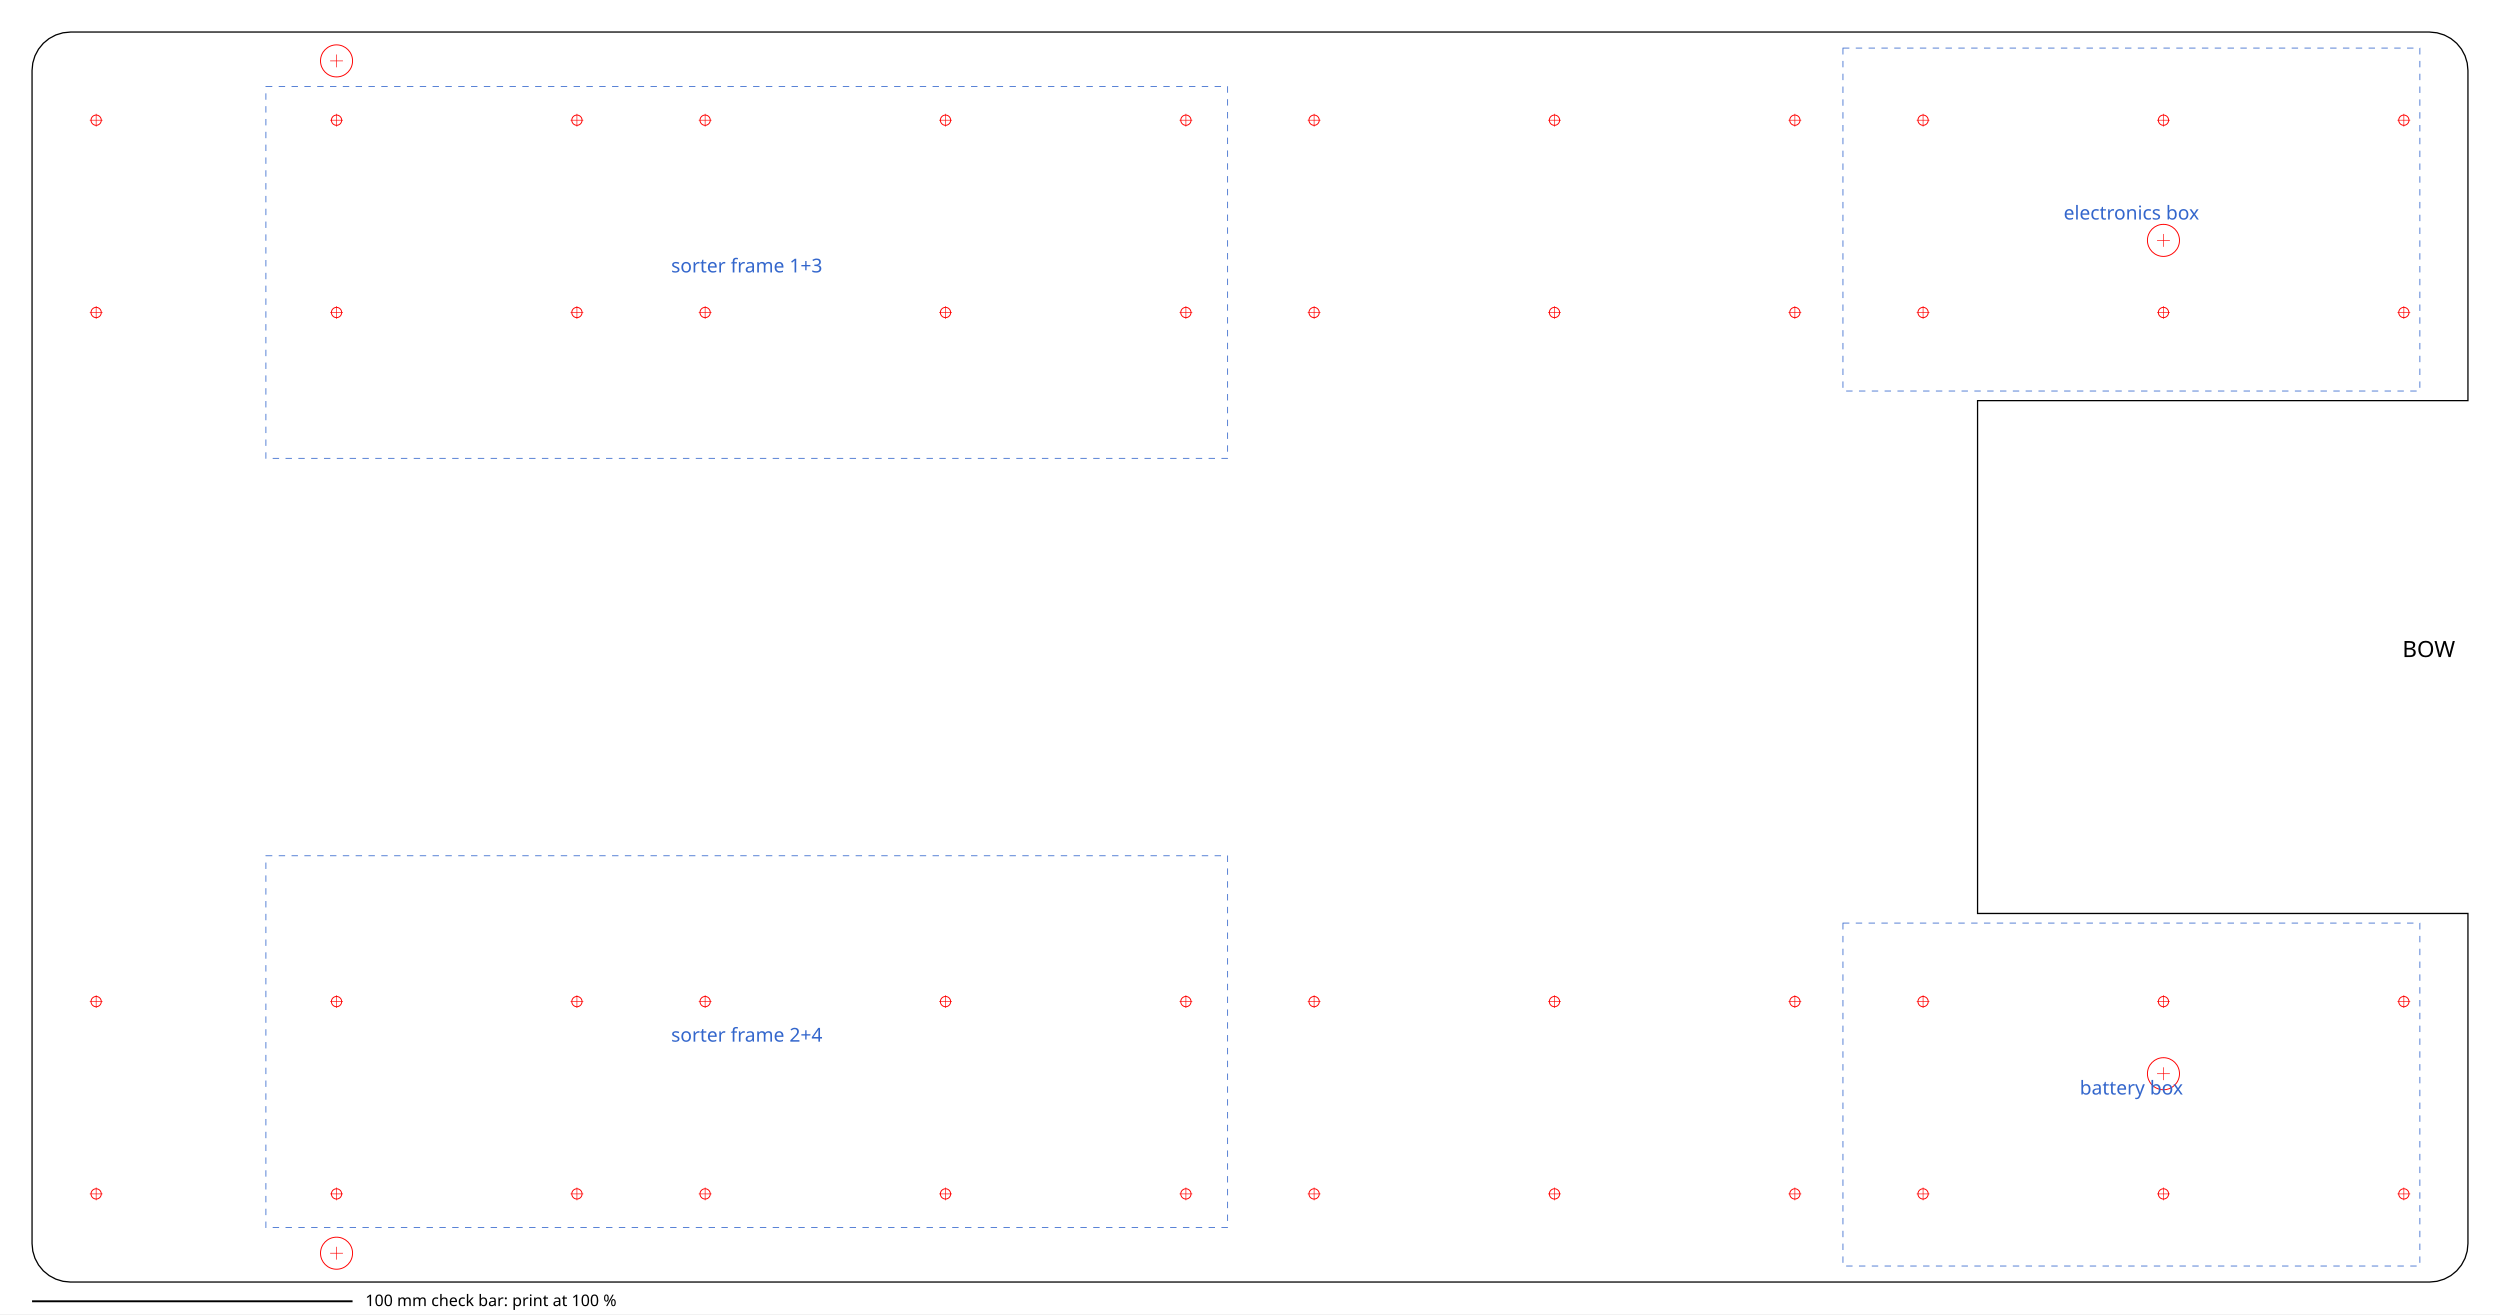
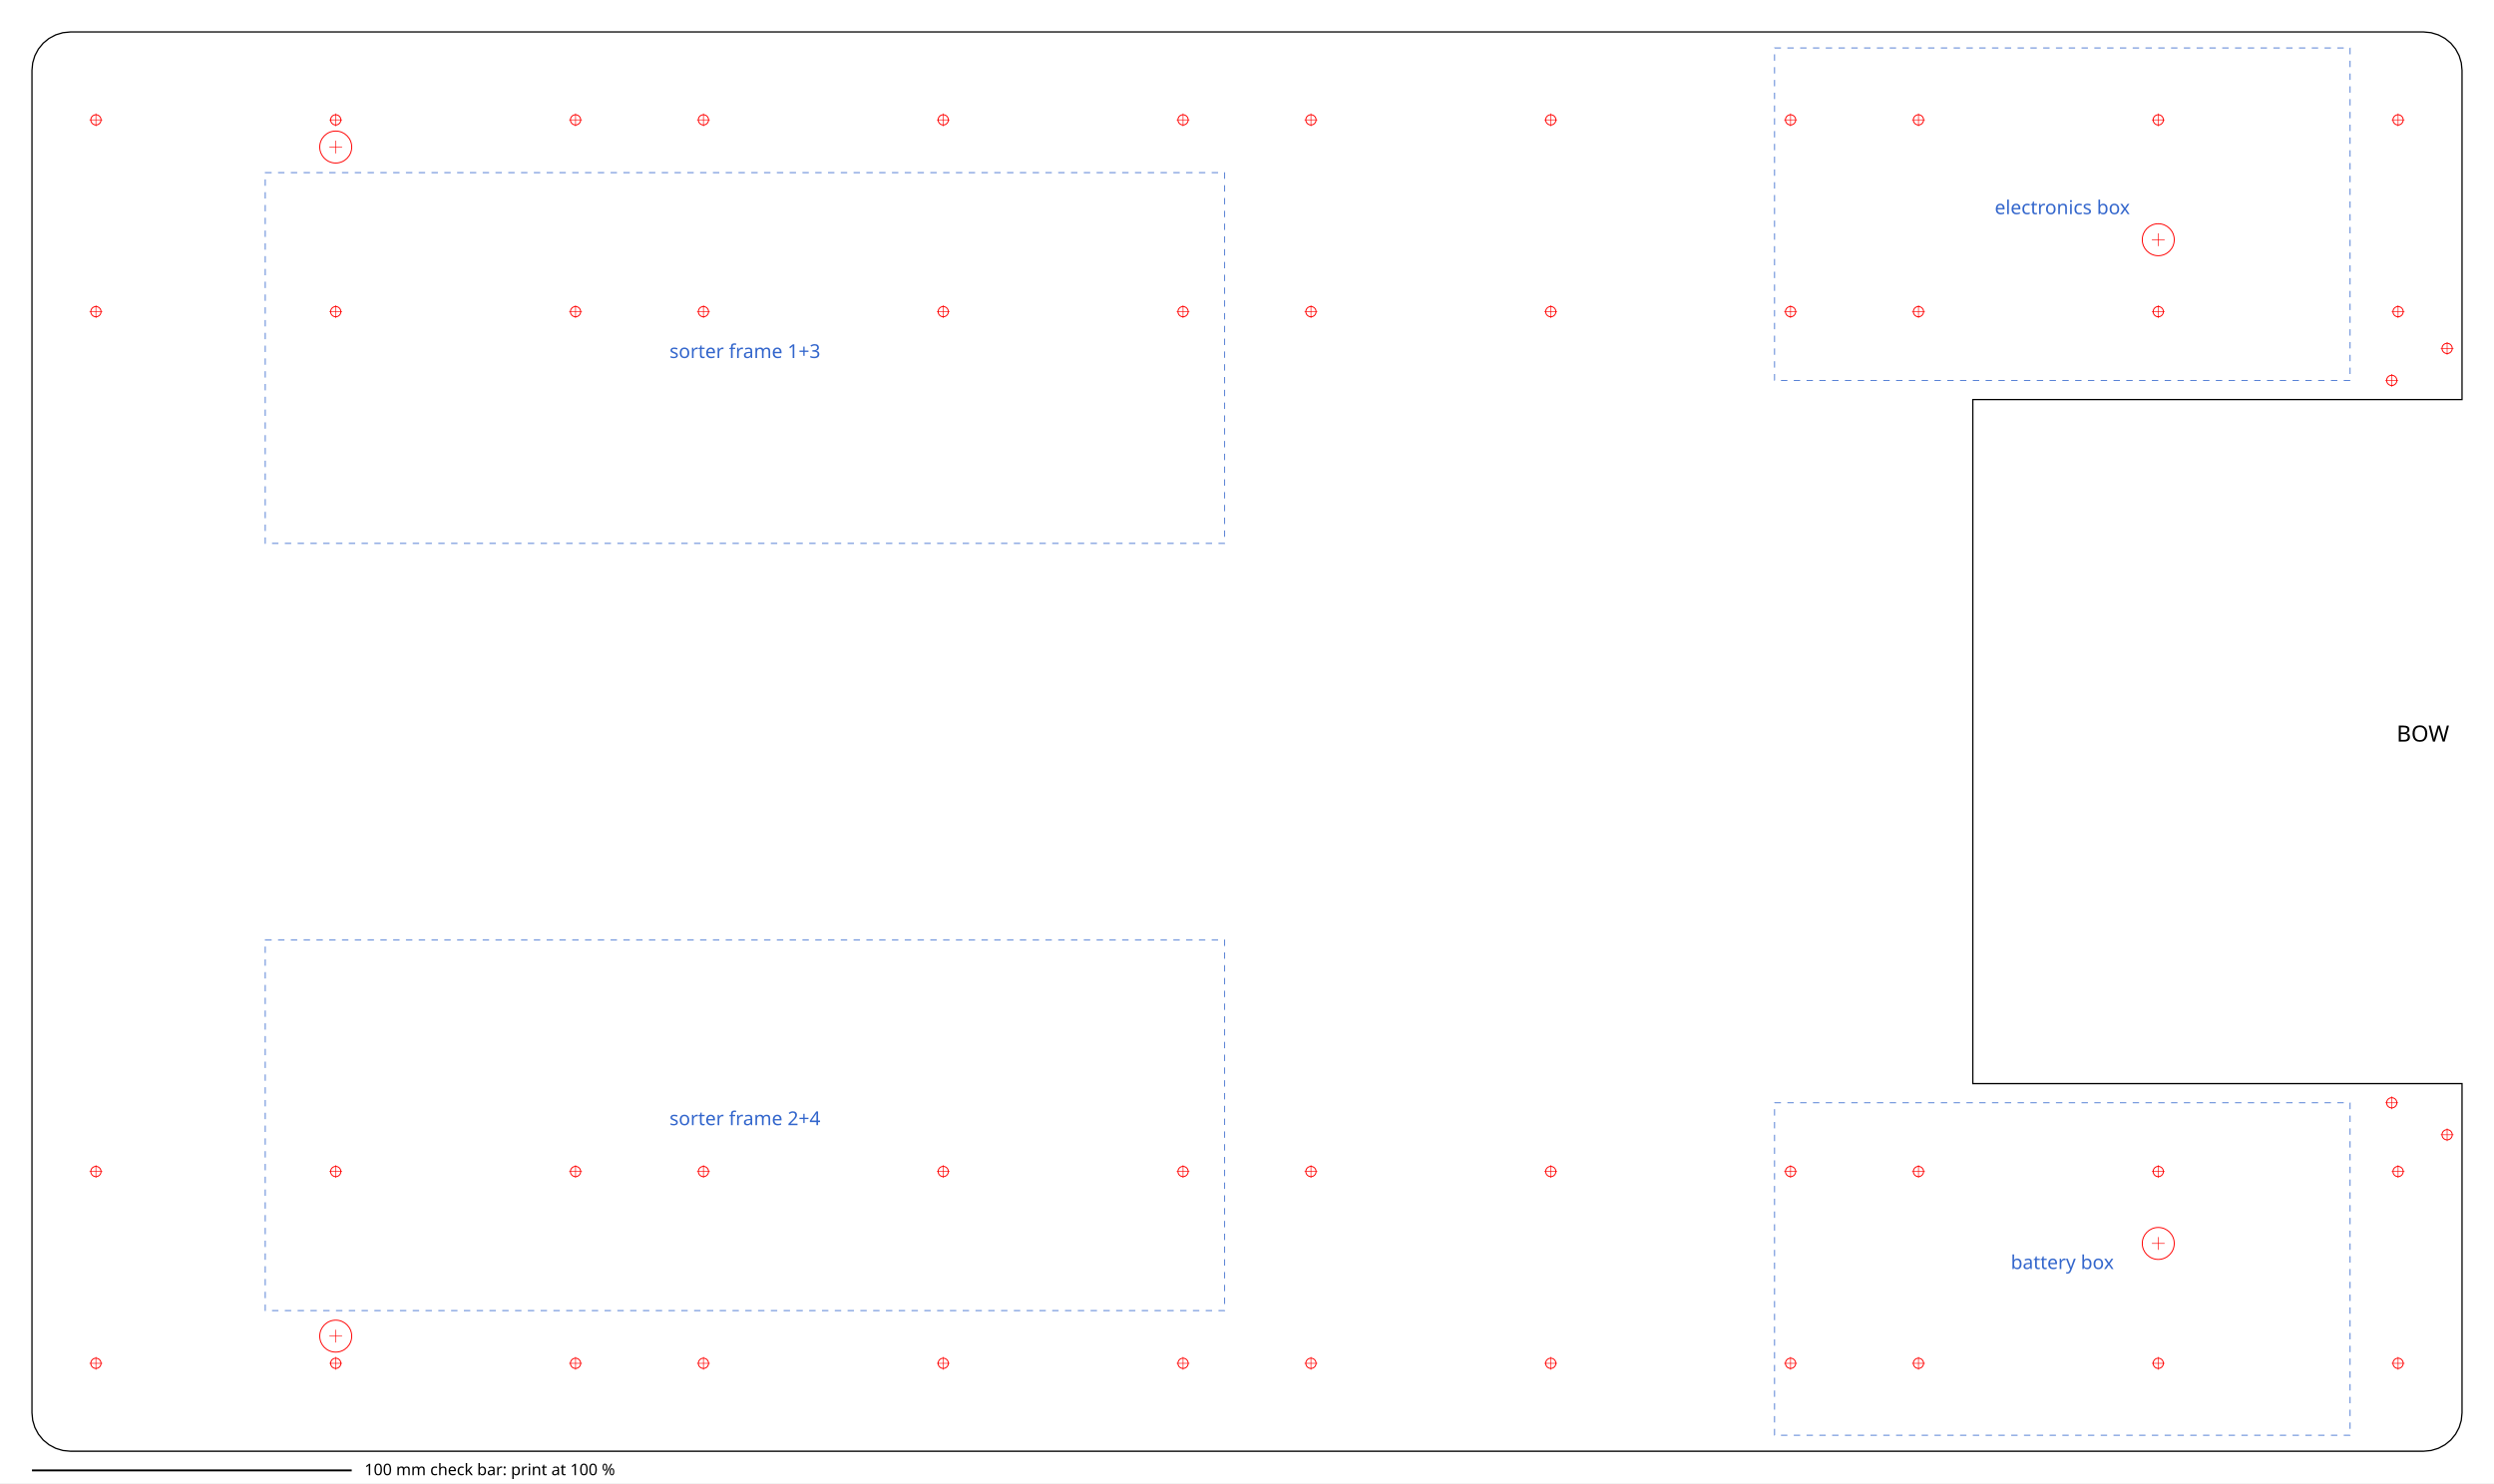
- <svg xmlns="http://www.w3.org/2000/svg" width="780.0mm" height="410.0mm" viewBox="0 0 780.0 410.0">
+ <svg xmlns="http://www.w3.org/2000/svg" width="780.0mm" height="464.0mm" viewBox="0 0 780.0 464.0">
  <rect width="100%" height="100%" fill="white" />
-   <path d="M 10.00,388.00 L 10.23,390.34 L 10.91,392.59 L 12.02,394.67 L 13.51,396.49 L 15.33,397.98 L 17.41,399.09 L 19.66,399.77 L 22.00,400.00 L 758.00,400.00 L 760.34,399.77 L 762.59,399.09 L 764.67,397.98 L 766.49,396.49 L 767.98,394.67 L 769.09,392.59 L 769.77,390.34 L 770.00,388.00 L 770.00,285.00 L 617.00,285.00 L 617.00,125.00 L 770.00,125.00 L 770.00,22.00 L 769.77,19.66 L 769.09,17.41 L 767.98,15.33 L 766.49,13.51 L 764.67,12.02 L 762.59,10.91 L 760.34,10.23 L 758.00,10.00 L 22.00,10.00 L 19.66,10.23 L 17.41,10.91 L 15.33,12.02 L 13.51,13.51 L 12.02,15.33 L 10.91,17.41 L 10.23,19.66 L 10.00,22.00 Z" fill="none" stroke="black" stroke-width="0.4" />
-   <circle cx="30.00" cy="312.50" r="1.6" fill="none" stroke="red" stroke-width="0.3" />
-   <path d="M 28.0 312.5 H 32.0 M 30.0 310.5 V 314.5" stroke="red" stroke-width="0.2" />
-   <circle cx="30.00" cy="372.50" r="1.6" fill="none" stroke="red" stroke-width="0.3" />
-   <path d="M 28.0 372.5 H 32.0 M 30.0 370.5 V 374.5" stroke="red" stroke-width="0.2" />
+   <path d="M 10.00,442.00 L 10.23,444.34 L 10.91,446.59 L 12.02,448.67 L 13.51,450.49 L 15.33,451.98 L 17.41,453.09 L 19.66,453.77 L 22.00,454.00 L 758.00,454.00 L 760.34,453.77 L 762.59,453.09 L 764.67,451.98 L 766.49,450.49 L 767.98,448.67 L 769.09,446.59 L 769.77,444.34 L 770.00,442.00 L 770.00,339.00 L 617.00,339.00 L 617.00,125.00 L 770.00,125.00 L 770.00,22.00 L 769.77,19.66 L 769.09,17.41 L 767.98,15.33 L 766.49,13.51 L 764.67,12.02 L 762.59,10.91 L 760.34,10.23 L 758.00,10.00 L 22.00,10.00 L 19.66,10.23 L 17.41,10.91 L 15.33,12.02 L 13.51,13.51 L 12.02,15.33 L 10.91,17.41 L 10.23,19.66 L 10.00,22.00 Z" fill="none" stroke="black" stroke-width="0.4" />
+   <circle cx="30.00" cy="366.50" r="1.6" fill="none" stroke="red" stroke-width="0.3" />
+   <path d="M 28.0 366.5 H 32.0 M 30.0 364.5 V 368.5" stroke="red" stroke-width="0.2" />
+   <circle cx="30.00" cy="426.50" r="1.6" fill="none" stroke="red" stroke-width="0.3" />
+   <path d="M 28.0 426.5 H 32.0 M 30.0 424.5 V 428.5" stroke="red" stroke-width="0.2" />
  <circle cx="30.00" cy="97.50" r="1.6" fill="none" stroke="red" stroke-width="0.3" />
  <path d="M 28.0 97.5 H 32.0 M 30.0 95.5 V 99.5" stroke="red" stroke-width="0.2" />
  <circle cx="30.00" cy="37.50" r="1.6" fill="none" stroke="red" stroke-width="0.3" />
  <path d="M 28.0 37.5 H 32.0 M 30.0 35.5 V 39.5" stroke="red" stroke-width="0.2" />
-   <circle cx="180.00" cy="312.50" r="1.6" fill="none" stroke="red" stroke-width="0.3" />
-   <path d="M 178.0 312.5 H 182.0 M 180.0 310.5 V 314.5" stroke="red" stroke-width="0.2" />
-   <circle cx="180.00" cy="372.50" r="1.6" fill="none" stroke="red" stroke-width="0.3" />
-   <path d="M 178.0 372.5 H 182.0 M 180.0 370.5 V 374.5" stroke="red" stroke-width="0.2" />
+   <circle cx="180.00" cy="366.50" r="1.6" fill="none" stroke="red" stroke-width="0.3" />
+   <path d="M 178.0 366.5 H 182.0 M 180.0 364.5 V 368.5" stroke="red" stroke-width="0.2" />
+   <circle cx="180.00" cy="426.50" r="1.6" fill="none" stroke="red" stroke-width="0.3" />
+   <path d="M 178.0 426.5 H 182.0 M 180.0 424.5 V 428.5" stroke="red" stroke-width="0.2" />
  <circle cx="180.00" cy="97.50" r="1.6" fill="none" stroke="red" stroke-width="0.3" />
  <path d="M 178.0 97.5 H 182.0 M 180.0 95.5 V 99.5" stroke="red" stroke-width="0.2" />
  <circle cx="180.00" cy="37.50" r="1.6" fill="none" stroke="red" stroke-width="0.3" />
  <path d="M 178.0 37.5 H 182.0 M 180.0 35.5 V 39.5" stroke="red" stroke-width="0.2" />
-   <circle cx="105.00" cy="312.50" r="1.6" fill="none" stroke="red" stroke-width="0.3" />
-   <path d="M 103.0 312.5 H 107.0 M 105.0 310.5 V 314.5" stroke="red" stroke-width="0.2" />
-   <circle cx="105.00" cy="372.50" r="1.6" fill="none" stroke="red" stroke-width="0.3" />
-   <path d="M 103.0 372.5 H 107.0 M 105.0 370.5 V 374.5" stroke="red" stroke-width="0.2" />
+   <circle cx="105.00" cy="366.50" r="1.6" fill="none" stroke="red" stroke-width="0.3" />
+   <path d="M 103.0 366.5 H 107.0 M 105.0 364.5 V 368.5" stroke="red" stroke-width="0.2" />
+   <circle cx="105.00" cy="426.50" r="1.6" fill="none" stroke="red" stroke-width="0.3" />
+   <path d="M 103.0 426.5 H 107.0 M 105.0 424.5 V 428.5" stroke="red" stroke-width="0.2" />
  <circle cx="105.00" cy="97.50" r="1.6" fill="none" stroke="red" stroke-width="0.3" />
  <path d="M 103.0 97.5 H 107.0 M 105.0 95.5 V 99.5" stroke="red" stroke-width="0.2" />
  <circle cx="105.00" cy="37.50" r="1.6" fill="none" stroke="red" stroke-width="0.3" />
  <path d="M 103.0 37.5 H 107.0 M 105.0 35.5 V 39.5" stroke="red" stroke-width="0.2" />
-   <circle cx="220.00" cy="312.50" r="1.6" fill="none" stroke="red" stroke-width="0.3" />
-   <path d="M 218.0 312.5 H 222.0 M 220.0 310.5 V 314.5" stroke="red" stroke-width="0.2" />
-   <circle cx="220.00" cy="372.50" r="1.6" fill="none" stroke="red" stroke-width="0.3" />
-   <path d="M 218.0 372.5 H 222.0 M 220.0 370.5 V 374.5" stroke="red" stroke-width="0.2" />
+   <circle cx="220.00" cy="366.50" r="1.6" fill="none" stroke="red" stroke-width="0.3" />
+   <path d="M 218.0 366.5 H 222.0 M 220.0 364.5 V 368.5" stroke="red" stroke-width="0.2" />
+   <circle cx="220.00" cy="426.50" r="1.6" fill="none" stroke="red" stroke-width="0.3" />
+   <path d="M 218.0 426.5 H 222.0 M 220.0 424.5 V 428.5" stroke="red" stroke-width="0.2" />
  <circle cx="220.00" cy="97.50" r="1.6" fill="none" stroke="red" stroke-width="0.3" />
  <path d="M 218.0 97.5 H 222.0 M 220.0 95.5 V 99.5" stroke="red" stroke-width="0.2" />
  <circle cx="220.00" cy="37.50" r="1.6" fill="none" stroke="red" stroke-width="0.3" />
  <path d="M 218.0 37.5 H 222.0 M 220.0 35.5 V 39.5" stroke="red" stroke-width="0.2" />
-   <circle cx="370.00" cy="312.50" r="1.6" fill="none" stroke="red" stroke-width="0.3" />
-   <path d="M 368.0 312.5 H 372.0 M 370.0 310.5 V 314.5" stroke="red" stroke-width="0.2" />
-   <circle cx="370.00" cy="372.50" r="1.6" fill="none" stroke="red" stroke-width="0.3" />
-   <path d="M 368.0 372.5 H 372.0 M 370.0 370.5 V 374.5" stroke="red" stroke-width="0.2" />
+   <circle cx="370.00" cy="366.50" r="1.6" fill="none" stroke="red" stroke-width="0.3" />
+   <path d="M 368.0 366.5 H 372.0 M 370.0 364.5 V 368.5" stroke="red" stroke-width="0.2" />
+   <circle cx="370.00" cy="426.50" r="1.6" fill="none" stroke="red" stroke-width="0.3" />
+   <path d="M 368.0 426.5 H 372.0 M 370.0 424.5 V 428.5" stroke="red" stroke-width="0.2" />
  <circle cx="370.00" cy="97.50" r="1.6" fill="none" stroke="red" stroke-width="0.3" />
  <path d="M 368.0 97.5 H 372.0 M 370.0 95.5 V 99.5" stroke="red" stroke-width="0.2" />
  <circle cx="370.00" cy="37.50" r="1.6" fill="none" stroke="red" stroke-width="0.3" />
  <path d="M 368.0 37.5 H 372.0 M 370.0 35.5 V 39.5" stroke="red" stroke-width="0.2" />
-   <circle cx="295.00" cy="312.50" r="1.6" fill="none" stroke="red" stroke-width="0.3" />
-   <path d="M 293.0 312.5 H 297.0 M 295.0 310.5 V 314.5" stroke="red" stroke-width="0.2" />
-   <circle cx="295.00" cy="372.50" r="1.6" fill="none" stroke="red" stroke-width="0.3" />
-   <path d="M 293.0 372.5 H 297.0 M 295.0 370.5 V 374.5" stroke="red" stroke-width="0.2" />
+   <circle cx="295.00" cy="366.50" r="1.6" fill="none" stroke="red" stroke-width="0.3" />
+   <path d="M 293.0 366.5 H 297.0 M 295.0 364.5 V 368.5" stroke="red" stroke-width="0.2" />
+   <circle cx="295.00" cy="426.50" r="1.6" fill="none" stroke="red" stroke-width="0.3" />
+   <path d="M 293.0 426.5 H 297.0 M 295.0 424.5 V 428.5" stroke="red" stroke-width="0.2" />
  <circle cx="295.00" cy="97.50" r="1.6" fill="none" stroke="red" stroke-width="0.3" />
  <path d="M 293.0 97.5 H 297.0 M 295.0 95.5 V 99.5" stroke="red" stroke-width="0.2" />
  <circle cx="295.00" cy="37.50" r="1.6" fill="none" stroke="red" stroke-width="0.3" />
  <path d="M 293.0 37.5 H 297.0 M 295.0 35.5 V 39.5" stroke="red" stroke-width="0.2" />
-   <circle cx="410.00" cy="312.50" r="1.6" fill="none" stroke="red" stroke-width="0.3" />
-   <path d="M 408.0 312.5 H 412.0 M 410.0 310.5 V 314.5" stroke="red" stroke-width="0.2" />
-   <circle cx="410.00" cy="372.50" r="1.6" fill="none" stroke="red" stroke-width="0.3" />
-   <path d="M 408.0 372.5 H 412.0 M 410.0 370.5 V 374.5" stroke="red" stroke-width="0.2" />
+   <circle cx="410.00" cy="366.50" r="1.6" fill="none" stroke="red" stroke-width="0.3" />
+   <path d="M 408.0 366.5 H 412.0 M 410.0 364.5 V 368.5" stroke="red" stroke-width="0.2" />
+   <circle cx="410.00" cy="426.50" r="1.6" fill="none" stroke="red" stroke-width="0.3" />
+   <path d="M 408.0 426.5 H 412.0 M 410.0 424.5 V 428.5" stroke="red" stroke-width="0.2" />
  <circle cx="410.00" cy="97.50" r="1.6" fill="none" stroke="red" stroke-width="0.3" />
  <path d="M 408.0 97.5 H 412.0 M 410.0 95.5 V 99.5" stroke="red" stroke-width="0.2" />
  <circle cx="410.00" cy="37.50" r="1.6" fill="none" stroke="red" stroke-width="0.3" />
  <path d="M 408.0 37.5 H 412.0 M 410.0 35.5 V 39.5" stroke="red" stroke-width="0.2" />
-   <circle cx="560.00" cy="312.50" r="1.6" fill="none" stroke="red" stroke-width="0.3" />
-   <path d="M 558.0 312.5 H 562.0 M 560.0 310.5 V 314.5" stroke="red" stroke-width="0.2" />
-   <circle cx="560.00" cy="372.50" r="1.6" fill="none" stroke="red" stroke-width="0.3" />
-   <path d="M 558.0 372.5 H 562.0 M 560.0 370.5 V 374.5" stroke="red" stroke-width="0.2" />
+   <circle cx="560.00" cy="366.50" r="1.6" fill="none" stroke="red" stroke-width="0.3" />
+   <path d="M 558.0 366.5 H 562.0 M 560.0 364.5 V 368.5" stroke="red" stroke-width="0.2" />
+   <circle cx="560.00" cy="426.50" r="1.6" fill="none" stroke="red" stroke-width="0.3" />
+   <path d="M 558.0 426.5 H 562.0 M 560.0 424.5 V 428.5" stroke="red" stroke-width="0.2" />
  <circle cx="560.00" cy="97.50" r="1.6" fill="none" stroke="red" stroke-width="0.3" />
  <path d="M 558.0 97.5 H 562.0 M 560.0 95.5 V 99.5" stroke="red" stroke-width="0.2" />
  <circle cx="560.00" cy="37.50" r="1.6" fill="none" stroke="red" stroke-width="0.3" />
  <path d="M 558.0 37.5 H 562.0 M 560.0 35.5 V 39.5" stroke="red" stroke-width="0.2" />
-   <circle cx="485.00" cy="312.50" r="1.6" fill="none" stroke="red" stroke-width="0.3" />
-   <path d="M 483.0 312.5 H 487.0 M 485.0 310.5 V 314.5" stroke="red" stroke-width="0.2" />
-   <circle cx="485.00" cy="372.50" r="1.6" fill="none" stroke="red" stroke-width="0.3" />
-   <path d="M 483.0 372.5 H 487.0 M 485.0 370.5 V 374.5" stroke="red" stroke-width="0.2" />
+   <circle cx="485.00" cy="366.50" r="1.6" fill="none" stroke="red" stroke-width="0.3" />
+   <path d="M 483.0 366.5 H 487.0 M 485.0 364.5 V 368.5" stroke="red" stroke-width="0.2" />
+   <circle cx="485.00" cy="426.50" r="1.6" fill="none" stroke="red" stroke-width="0.3" />
+   <path d="M 483.0 426.5 H 487.0 M 485.0 424.5 V 428.5" stroke="red" stroke-width="0.2" />
  <circle cx="485.00" cy="97.50" r="1.6" fill="none" stroke="red" stroke-width="0.3" />
  <path d="M 483.0 97.5 H 487.0 M 485.0 95.5 V 99.5" stroke="red" stroke-width="0.2" />
  <circle cx="485.00" cy="37.50" r="1.6" fill="none" stroke="red" stroke-width="0.3" />
  <path d="M 483.0 37.5 H 487.0 M 485.0 35.5 V 39.5" stroke="red" stroke-width="0.2" />
-   <circle cx="600.00" cy="312.50" r="1.6" fill="none" stroke="red" stroke-width="0.3" />
-   <path d="M 598.0 312.5 H 602.0 M 600.0 310.5 V 314.5" stroke="red" stroke-width="0.2" />
-   <circle cx="600.00" cy="372.50" r="1.6" fill="none" stroke="red" stroke-width="0.3" />
-   <path d="M 598.0 372.5 H 602.0 M 600.0 370.5 V 374.5" stroke="red" stroke-width="0.2" />
+   <circle cx="600.00" cy="366.50" r="1.6" fill="none" stroke="red" stroke-width="0.3" />
+   <path d="M 598.0 366.5 H 602.0 M 600.0 364.5 V 368.5" stroke="red" stroke-width="0.2" />
+   <circle cx="600.00" cy="426.50" r="1.6" fill="none" stroke="red" stroke-width="0.3" />
+   <path d="M 598.0 426.5 H 602.0 M 600.0 424.5 V 428.5" stroke="red" stroke-width="0.2" />
  <circle cx="600.00" cy="97.50" r="1.6" fill="none" stroke="red" stroke-width="0.3" />
  <path d="M 598.0 97.5 H 602.0 M 600.0 95.5 V 99.5" stroke="red" stroke-width="0.2" />
  <circle cx="600.00" cy="37.50" r="1.6" fill="none" stroke="red" stroke-width="0.3" />
  <path d="M 598.0 37.5 H 602.0 M 600.0 35.5 V 39.5" stroke="red" stroke-width="0.2" />
-   <circle cx="750.00" cy="312.50" r="1.6" fill="none" stroke="red" stroke-width="0.3" />
-   <path d="M 748.0 312.5 H 752.0 M 750.0 310.5 V 314.5" stroke="red" stroke-width="0.2" />
-   <circle cx="750.00" cy="372.50" r="1.6" fill="none" stroke="red" stroke-width="0.3" />
-   <path d="M 748.0 372.5 H 752.0 M 750.0 370.5 V 374.5" stroke="red" stroke-width="0.2" />
+   <circle cx="750.00" cy="366.50" r="1.6" fill="none" stroke="red" stroke-width="0.3" />
+   <path d="M 748.0 366.5 H 752.0 M 750.0 364.5 V 368.5" stroke="red" stroke-width="0.2" />
+   <circle cx="750.00" cy="426.50" r="1.6" fill="none" stroke="red" stroke-width="0.3" />
+   <path d="M 748.0 426.5 H 752.0 M 750.0 424.5 V 428.5" stroke="red" stroke-width="0.2" />
  <circle cx="750.00" cy="97.50" r="1.6" fill="none" stroke="red" stroke-width="0.3" />
  <path d="M 748.0 97.5 H 752.0 M 750.0 95.5 V 99.5" stroke="red" stroke-width="0.2" />
  <circle cx="750.00" cy="37.50" r="1.6" fill="none" stroke="red" stroke-width="0.3" />
  <path d="M 748.0 37.5 H 752.0 M 750.0 35.5 V 39.5" stroke="red" stroke-width="0.2" />
-   <circle cx="675.00" cy="312.50" r="1.6" fill="none" stroke="red" stroke-width="0.3" />
-   <path d="M 673.0 312.5 H 677.0 M 675.0 310.5 V 314.5" stroke="red" stroke-width="0.2" />
-   <circle cx="675.00" cy="372.50" r="1.6" fill="none" stroke="red" stroke-width="0.3" />
-   <path d="M 673.0 372.5 H 677.0 M 675.0 370.5 V 374.5" stroke="red" stroke-width="0.2" />
+   <circle cx="675.00" cy="366.50" r="1.6" fill="none" stroke="red" stroke-width="0.3" />
+   <path d="M 673.0 366.5 H 677.0 M 675.0 364.5 V 368.5" stroke="red" stroke-width="0.2" />
+   <circle cx="675.00" cy="426.50" r="1.6" fill="none" stroke="red" stroke-width="0.3" />
+   <path d="M 673.0 426.5 H 677.0 M 675.0 424.5 V 428.5" stroke="red" stroke-width="0.2" />
  <circle cx="675.00" cy="97.50" r="1.6" fill="none" stroke="red" stroke-width="0.3" />
  <path d="M 673.0 97.5 H 677.0 M 675.0 95.5 V 99.5" stroke="red" stroke-width="0.2" />
  <circle cx="675.00" cy="37.50" r="1.6" fill="none" stroke="red" stroke-width="0.3" />
  <path d="M 673.0 37.5 H 677.0 M 675.0 35.5 V 39.5" stroke="red" stroke-width="0.2" />
-   <circle cx="675.00" cy="335.00" r="5.0" fill="none" stroke="red" stroke-width="0.3" />
-   <path d="M 673.0 335.0 H 677.0 M 675.0 333.0 V 337.0" stroke="red" stroke-width="0.2" />
-   <circle cx="105.00" cy="391.00" r="5.0" fill="none" stroke="red" stroke-width="0.3" />
-   <path d="M 103.0 391.0 H 107.0 M 105.0 389.0 V 393.0" stroke="red" stroke-width="0.2" />
+   <circle cx="675.00" cy="389.00" r="5.0" fill="none" stroke="red" stroke-width="0.3" />
+   <path d="M 673.0 389.0 H 677.0 M 675.0 387.0 V 391.0" stroke="red" stroke-width="0.2" />
+   <circle cx="105.00" cy="418.00" r="5.0" fill="none" stroke="red" stroke-width="0.3" />
+   <path d="M 103.0 418.0 H 107.0 M 105.0 416.0 V 420.0" stroke="red" stroke-width="0.2" />
  <circle cx="675.00" cy="75.00" r="5.0" fill="none" stroke="red" stroke-width="0.3" />
  <path d="M 673.0 75.0 H 677.0 M 675.0 73.0 V 77.0" stroke="red" stroke-width="0.2" />
-   <circle cx="105.00" cy="19.00" r="5.0" fill="none" stroke="red" stroke-width="0.3" />
-   <path d="M 103.0 19.0 H 107.0 M 105.0 17.0 V 21.0" stroke="red" stroke-width="0.2" />
-   <rect x="575.00" y="15.00" width="180.00" height="107.00" fill="none" stroke="#3366cc" stroke-width="0.25" stroke-dasharray="2 2" />
-   <text x="665.00" y="68.50" font-size="6" text-anchor="middle" fill="#3366cc" font-family="sans-serif">electronics box</text>
-   <rect x="575.00" y="288.00" width="180.00" height="107.00" fill="none" stroke="#3366cc" stroke-width="0.25" stroke-dasharray="2 2" />
-   <text x="665.00" y="341.50" font-size="6" text-anchor="middle" fill="#3366cc" font-family="sans-serif">battery box</text>
-   <rect x="82.96" y="27.00" width="300.06" height="116.00" fill="none" stroke="#3366cc" stroke-width="0.25" stroke-dasharray="2 2" />
-   <text x="232.99" y="85.00" font-size="6" text-anchor="middle" fill="#3366cc" font-family="sans-serif">sorter frame 1+3</text>
-   <rect x="82.96" y="267.00" width="300.06" height="116.00" fill="none" stroke="#3366cc" stroke-width="0.25" stroke-dasharray="2 2" />
-   <text x="232.99" y="325.00" font-size="6" text-anchor="middle" fill="#3366cc" font-family="sans-serif">sorter frame 2+4</text>
-   <text x="766.00" y="205.00" font-size="7" text-anchor="end" font-family="sans-serif">BOW</text>
-   <path d="M 10.0 406.0 H 110.0" stroke="black" stroke-width="0.6" />
-   <text x="114.0" y="407.5" font-size="5" font-family="sans-serif">100 mm check bar: print at 100 %</text>
+   <circle cx="105.00" cy="46.00" r="5.0" fill="none" stroke="red" stroke-width="0.3" />
+   <path d="M 103.0 46.0 H 107.0 M 105.0 44.0 V 48.0" stroke="red" stroke-width="0.2" />
+   <circle cx="748.02" cy="345.00" r="1.6" fill="none" stroke="red" stroke-width="0.3" />
+   <path d="M 746.019 345.0 H 750.019 M 748.019 343.0 V 347.0" stroke="red" stroke-width="0.2" />
+   <circle cx="748.02" cy="119.00" r="1.6" fill="none" stroke="red" stroke-width="0.3" />
+   <path d="M 746.019 119.0 H 750.019 M 748.019 117.0 V 121.0" stroke="red" stroke-width="0.2" />
+   <circle cx="765.34" cy="355.00" r="1.6" fill="none" stroke="red" stroke-width="0.3" />
+   <path d="M 763.34 355.0 H 767.34 M 765.34 353.0 V 357.0" stroke="red" stroke-width="0.2" />
+   <circle cx="765.34" cy="109.00" r="1.6" fill="none" stroke="red" stroke-width="0.3" />
+   <path d="M 763.34 109.0 H 767.34 M 765.34 107.0 V 111.0" stroke="red" stroke-width="0.2" />
+   <rect x="555.00" y="15.00" width="180.00" height="104.00" fill="none" stroke="#3366cc" stroke-width="0.25" stroke-dasharray="2 2" />
+   <text x="645.00" y="67.00" font-size="6" text-anchor="middle" fill="#3366cc" font-family="sans-serif">electronics box</text>
+   <rect x="555.00" y="345.00" width="180.00" height="104.00" fill="none" stroke="#3366cc" stroke-width="0.25" stroke-dasharray="2 2" />
+   <text x="645.00" y="397.00" font-size="6" text-anchor="middle" fill="#3366cc" font-family="sans-serif">battery box</text>
+   <rect x="82.96" y="54.00" width="300.06" height="116.00" fill="none" stroke="#3366cc" stroke-width="0.25" stroke-dasharray="2 2" />
+   <text x="232.99" y="112.00" font-size="6" text-anchor="middle" fill="#3366cc" font-family="sans-serif">sorter frame 1+3</text>
+   <rect x="82.96" y="294.00" width="300.06" height="116.00" fill="none" stroke="#3366cc" stroke-width="0.25" stroke-dasharray="2 2" />
+   <text x="232.99" y="352.00" font-size="6" text-anchor="middle" fill="#3366cc" font-family="sans-serif">sorter frame 2+4</text>
+   <text x="766.00" y="232.00" font-size="7" text-anchor="end" font-family="sans-serif">BOW</text>
+   <path d="M 10.0 460.0 H 110.0" stroke="black" stroke-width="0.6" />
+   <text x="114.0" y="461.5" font-size="5" font-family="sans-serif">100 mm check bar: print at 100 %</text>
</svg>
